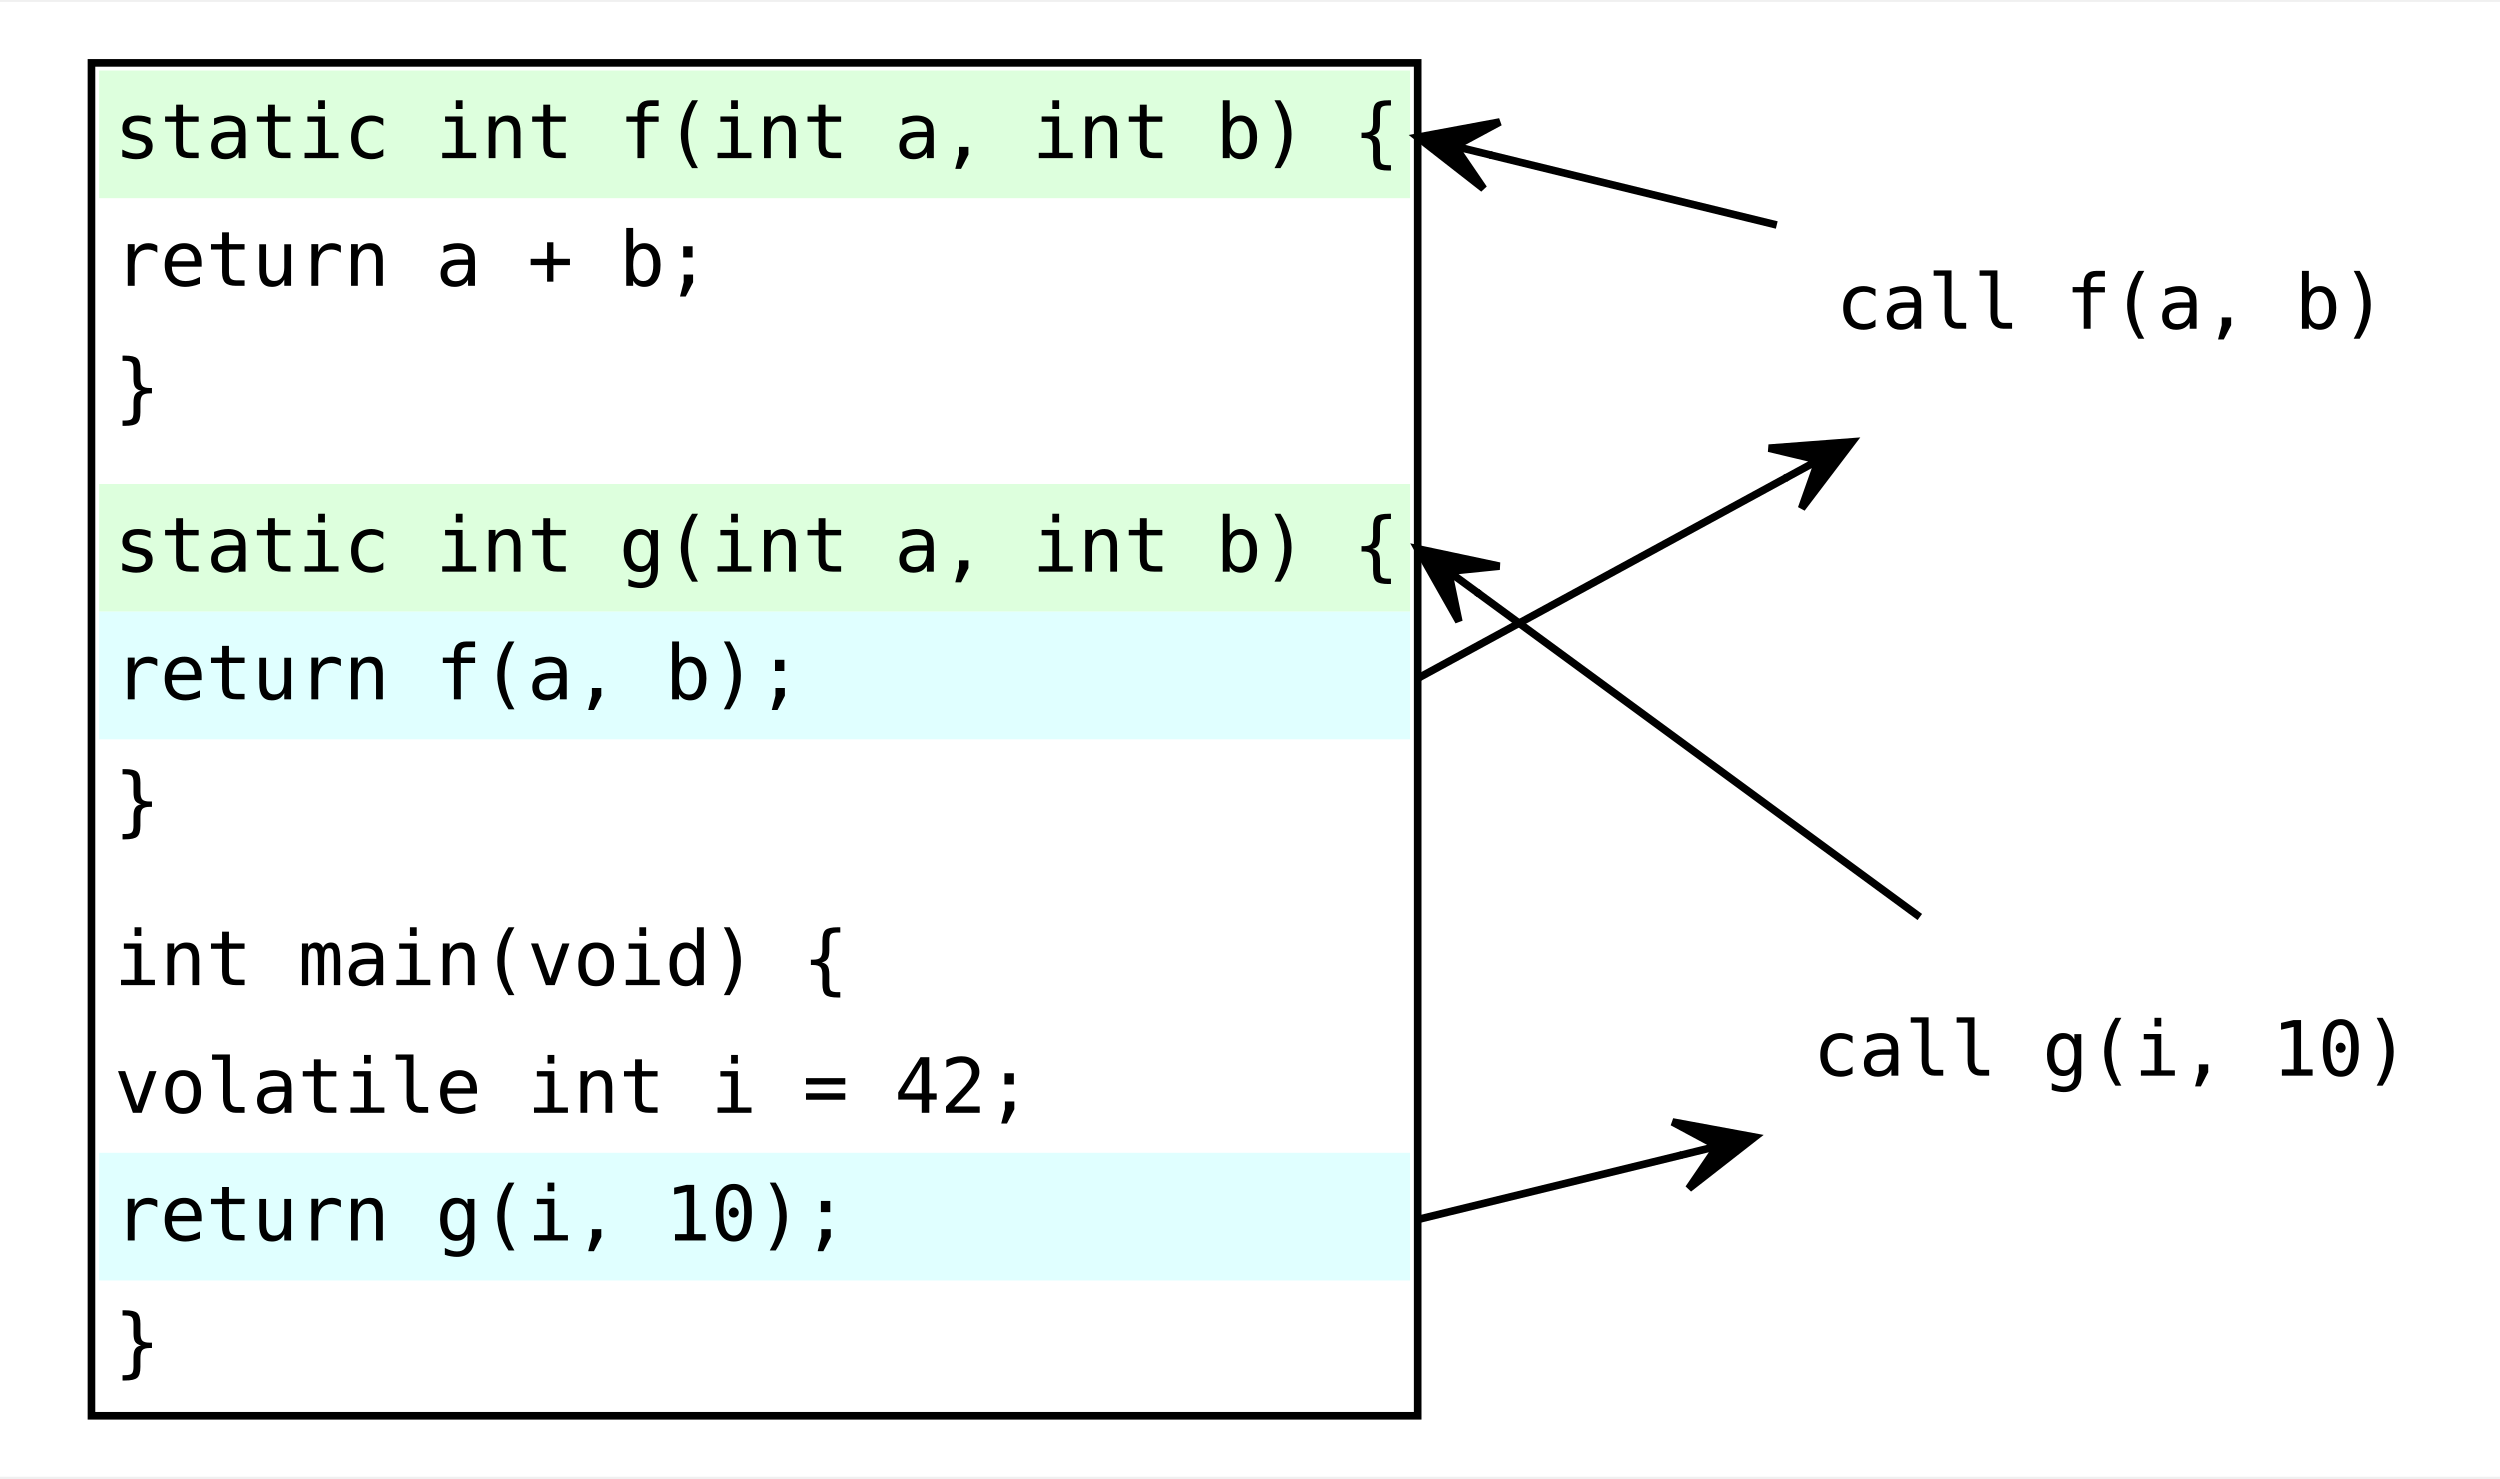
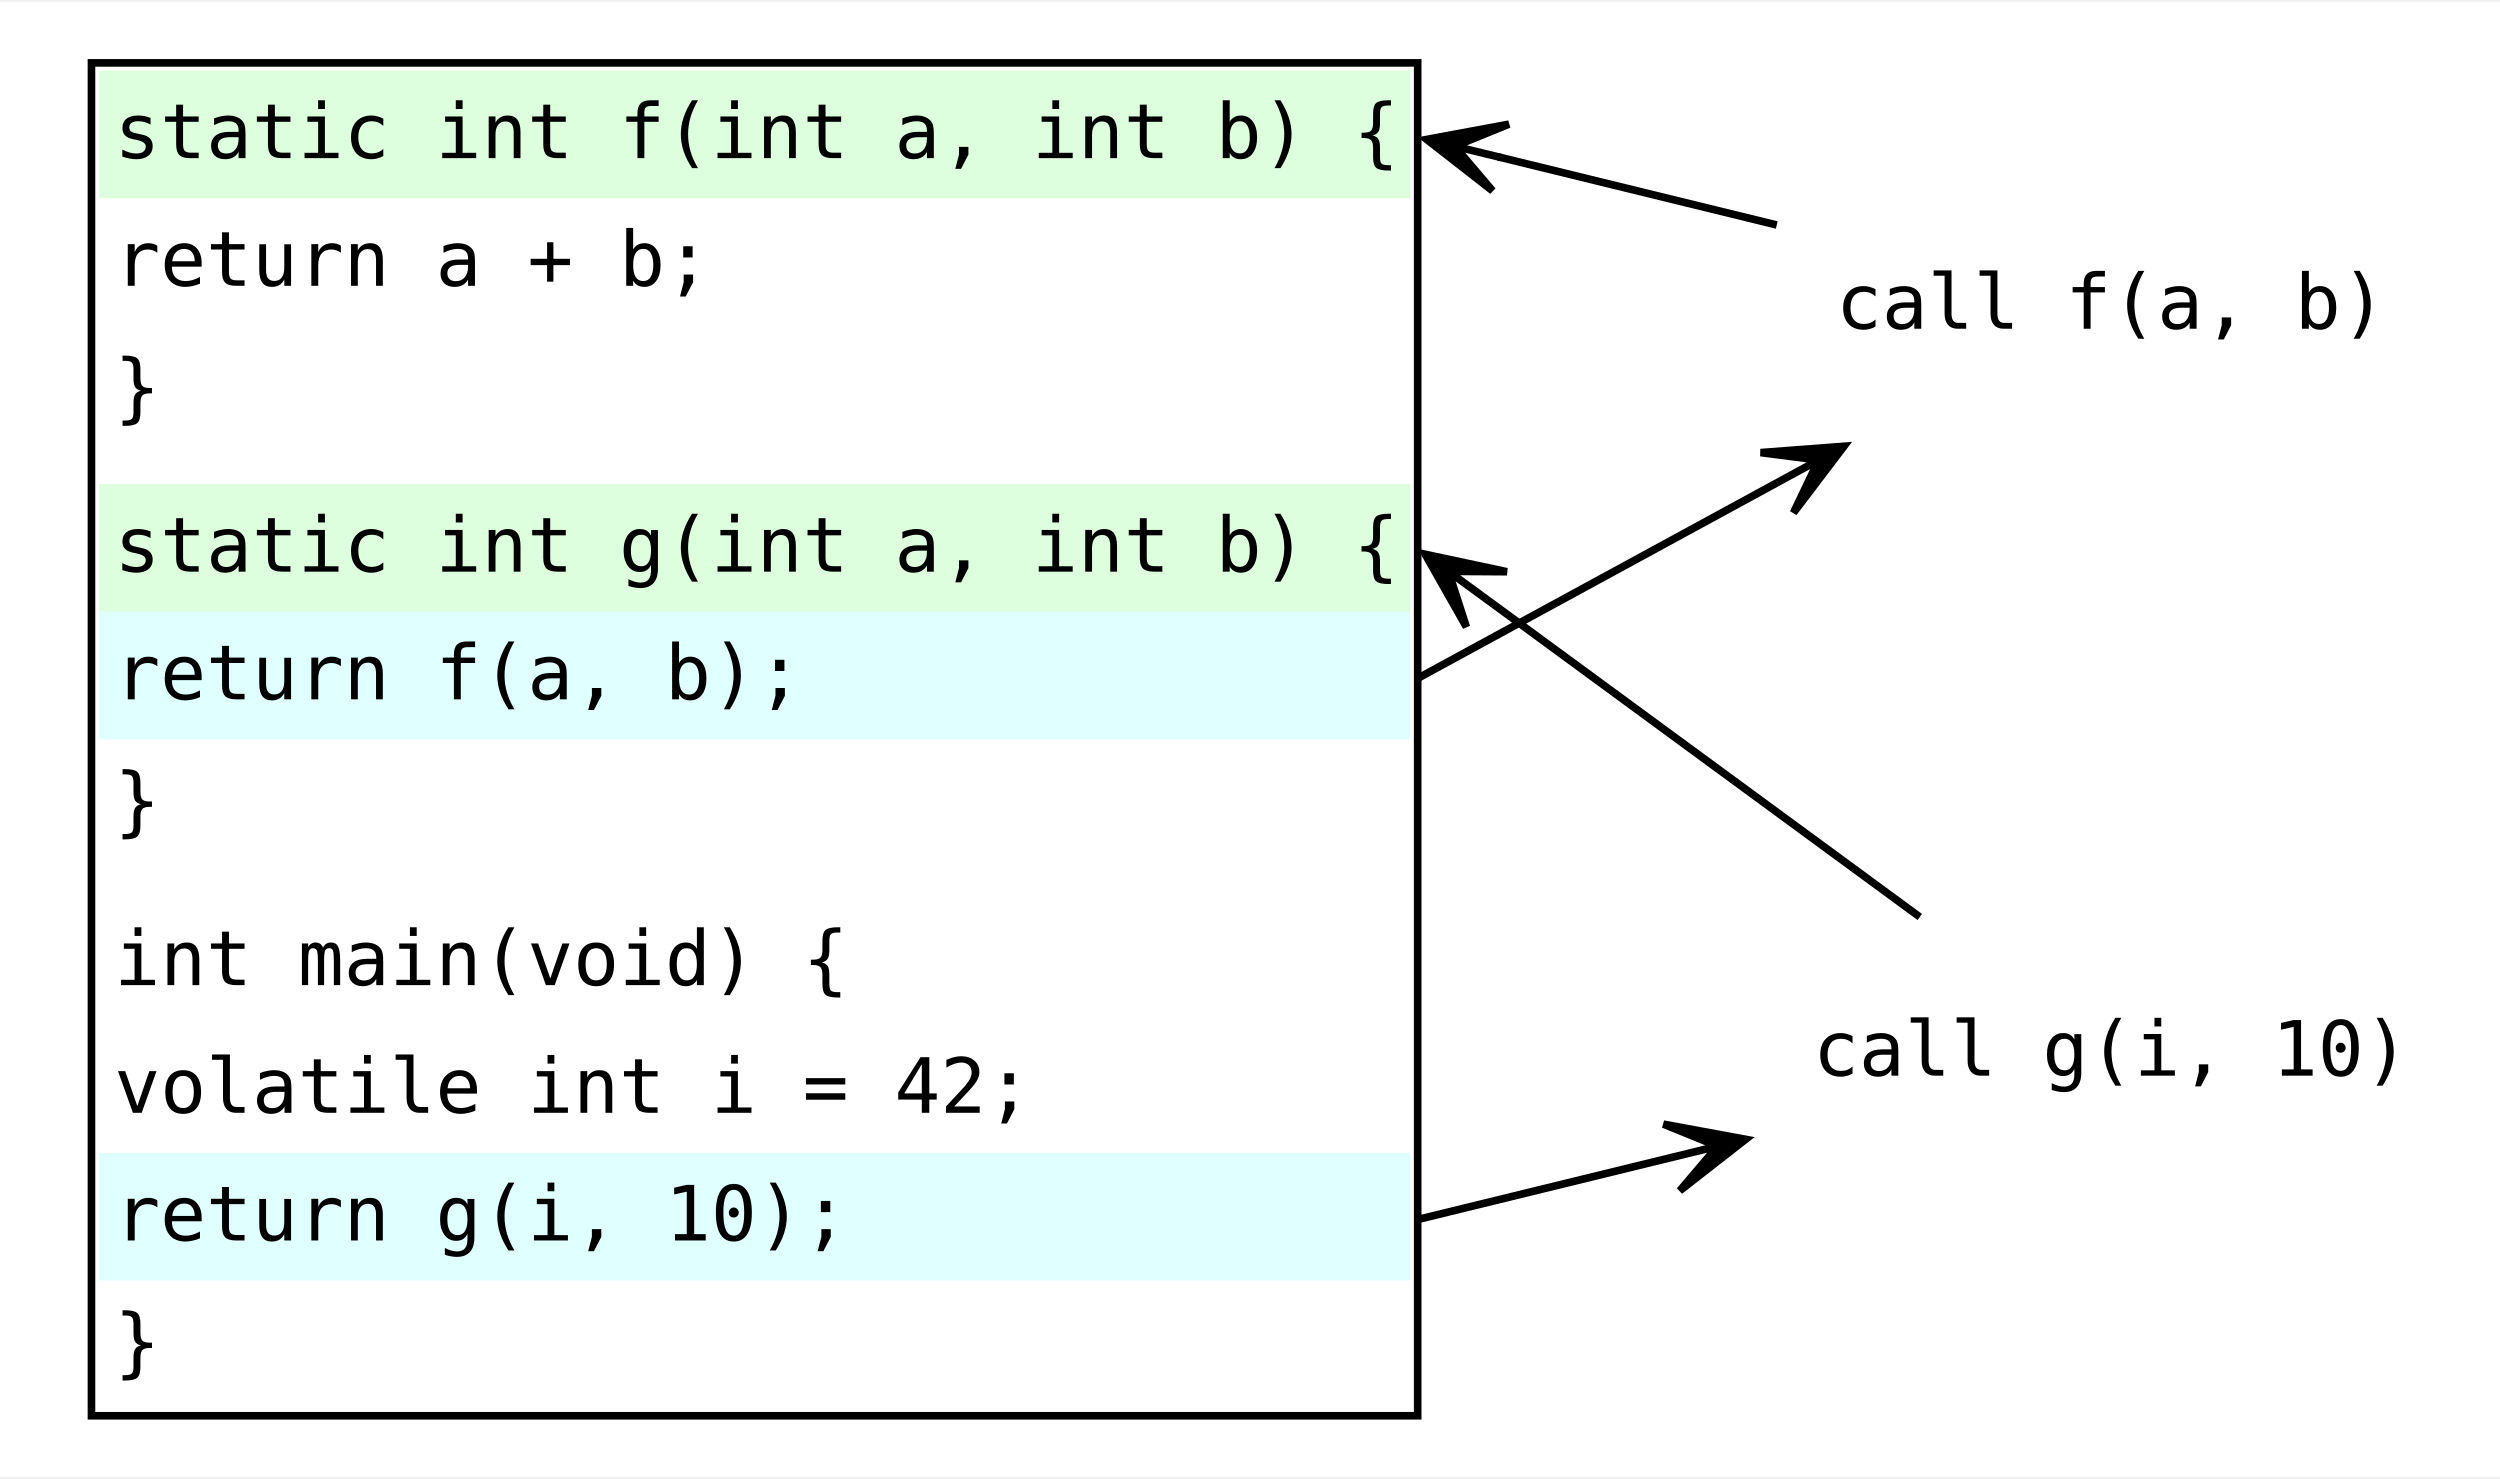
<svg xmlns="http://www.w3.org/2000/svg" width="328pt" height="194pt" viewBox="0.00 0.00 328.00 193.50">
  <g id="graph0" class="graph" transform="scale(1 1) rotate(0) translate(4 189.5)">
    <polygon fill="white" stroke="none" points="-4,4 -4,-189.5 324,-189.5 324,4 -4,4" />
    <g id="node1" class="node">
      <polygon fill="#ddffdd" stroke="none" points="9,-163.75 9,-180.5 181,-180.5 181,-163.75 9,-163.75" />
      <text text-anchor="start" x="11" y="-169" font-family="mono" font-size="10.00">static int f(int a, int b) {</text>
      <text text-anchor="start" x="11" y="-152.25" font-family="mono" font-size="10.00">    return a + b;</text>
      <text text-anchor="start" x="11" y="-135.5" font-family="mono" font-size="10.00">}</text>
      <polygon fill="#ddffdd" stroke="none" points="9,-109.5 9,-126.25 181,-126.25 181,-109.5 9,-109.5" />
      <text text-anchor="start" x="11" y="-114.75" font-family="mono" font-size="10.00">static int g(int a, int b) {</text>
      <polygon fill="lightcyan" stroke="none" points="9,-92.75 9,-109.5 181,-109.5 181,-92.75 9,-92.75" />
      <text text-anchor="start" x="11" y="-98" font-family="mono" font-size="10.00">    return f(a, b);</text>
      <text text-anchor="start" x="11" y="-81.25" font-family="mono" font-size="10.00">}</text>
      <text text-anchor="start" x="11" y="-60.5" font-family="mono" font-size="10.00">int main(void) {</text>
      <text text-anchor="start" x="11" y="-43.75" font-family="mono" font-size="10.00">  volatile int i = 42;</text>
      <polygon fill="lightcyan" stroke="none" points="9,-21.75 9,-38.5 181,-38.5 181,-21.75 9,-21.75" />
      <text text-anchor="start" x="11" y="-27" font-family="mono" font-size="10.00">  return g(i, 10);</text>
      <text text-anchor="start" x="11" y="-10.25" font-family="mono" font-size="10.00">}</text>
      <polygon fill="none" stroke="black" points="8,-4 8,-181.5 182,-181.5 182,-4 8,-4" />
    </g>
    <g id="node2" class="node">
      <text text-anchor="middle" x="273" y="-48.62" font-family="mono" font-size="10.00">call g(i, 10)</text>
    </g>
    <g id="edge1" class="edge">
-       <path fill="none" stroke="black" d="M182,-29.75C182,-29.75 198.08,-33.68 216.65,-38.22" />
-       <polygon fill="black" stroke="black" points="226.21,-40.56 215.43,-42.55 221.35,-39.37 216.5,-38.18 216.5,-38.18 216.5,-38.18 221.35,-39.37 217.56,-33.81 226.21,-40.56 226.21,-40.56" />
+       <path fill="none" stroke="black" d="M182,-29.75C182,-29.75 197.36,-33.5 215.38,-37.91" />
+       <polygon fill="black" stroke="black" points="225.03,-40.27 214.24,-42.26 221.35,-39.37 215.31,-37.89 215.31,-37.89 215.31,-37.89 221.35,-39.37 216.38,-33.52 225.03,-40.27" />
    </g>
    <g id="node3" class="node">
      <text text-anchor="middle" x="273" y="-146.62" font-family="mono" font-size="10.00">call f(a, b)</text>
    </g>
    <g id="edge3" class="edge">
-       <path fill="none" stroke="black" d="M182,-100.75C182,-100.75 206.84,-114.27 230.42,-127.11" />
-       <polygon fill="black" stroke="black" points="239,-131.78 228.06,-130.95 234.61,-129.39 230.22,-127 230.22,-127 230.22,-127 234.61,-129.39 232.37,-123.05 239,-131.78 239,-131.78" />
+       <path fill="none" stroke="black" d="M182,-100.75C182,-100.75 205.97,-113.8 229.17,-126.43" />
+       <polygon fill="black" stroke="black" points="237.93,-131.2 226.99,-130.37 234.61,-129.39 229.15,-126.42 229.15,-126.42 229.15,-126.42 234.61,-129.39 231.3,-122.47 237.93,-131.2" />
    </g>
    <g id="edge2" class="edge">
-       <path fill="none" stroke="black" d="M247.88,-69.44C228.51,-83.64 202.51,-102.71 189.74,-112.07" />
-       <polygon fill="black" stroke="black" points="182,-117.75 187.4,-108.21 186.03,-114.79 190.06,-111.84 190.06,-111.84 190.06,-111.84 186.03,-114.79 192.73,-115.47 182,-117.75 182,-117.75" />
+       <path fill="none" stroke="black" d="M247.88,-69.44C229.14,-83.18 204.18,-101.48 191.02,-111.14" />
+       <polygon fill="black" stroke="black" points="182.98,-117.03 188.39,-107.49 186.03,-114.79 191.05,-111.12 191.05,-111.12 191.05,-111.12 186.03,-114.79 193.71,-114.74 182.98,-117.03" />
    </g>
    <g id="edge4" class="edge">
-       <path fill="none" stroke="black" d="M229.11,-160.23C214.98,-163.69 200.58,-167.21 191.48,-169.43" />
-       <polygon fill="black" stroke="black" points="182,-171.75 190.65,-165 186.86,-170.56 191.71,-169.38 191.71,-169.38 191.71,-169.38 186.86,-170.56 192.78,-173.75 182,-171.75 182,-171.75" />
+       <path fill="none" stroke="black" d="M229.11,-160.23C215.53,-163.55 201.69,-166.94 192.56,-169.17" />
+       <polygon fill="black" stroke="black" points="183.18,-171.46 191.83,-164.71 186.86,-170.56 192.9,-169.09 192.9,-169.09 192.9,-169.09 186.86,-170.56 193.97,-173.46 183.18,-171.46" />
    </g>
  </g>
</svg>
